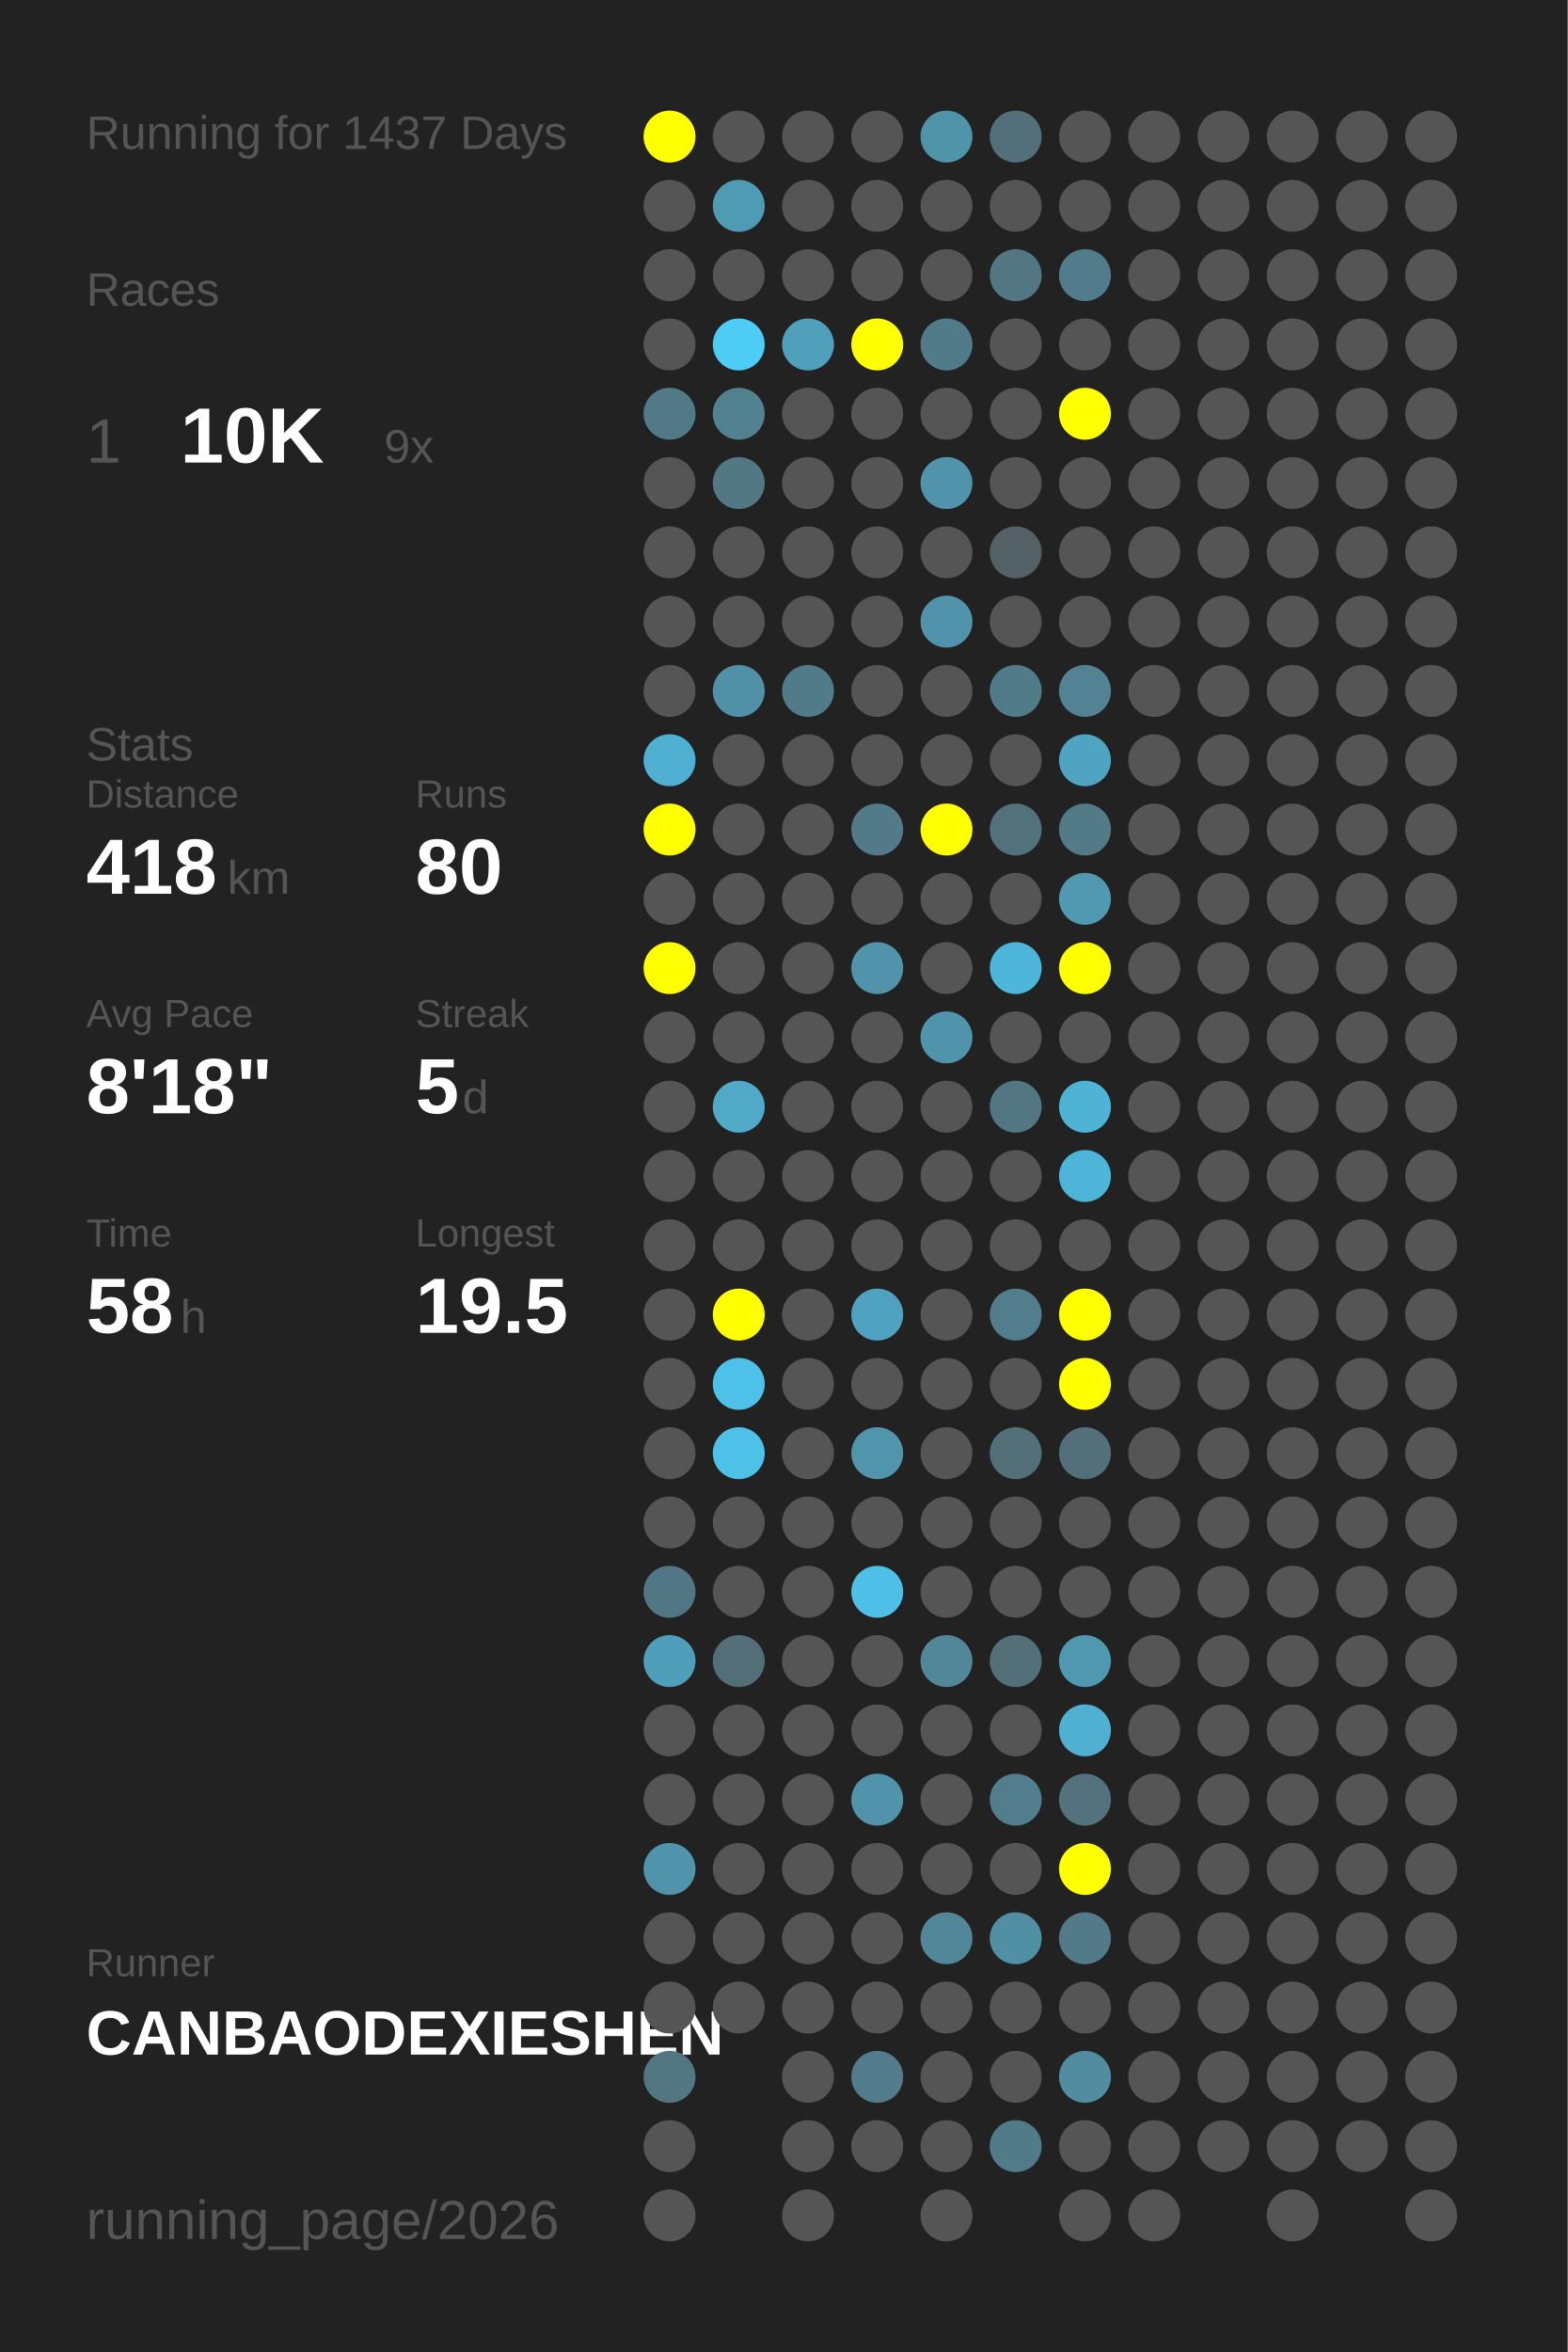
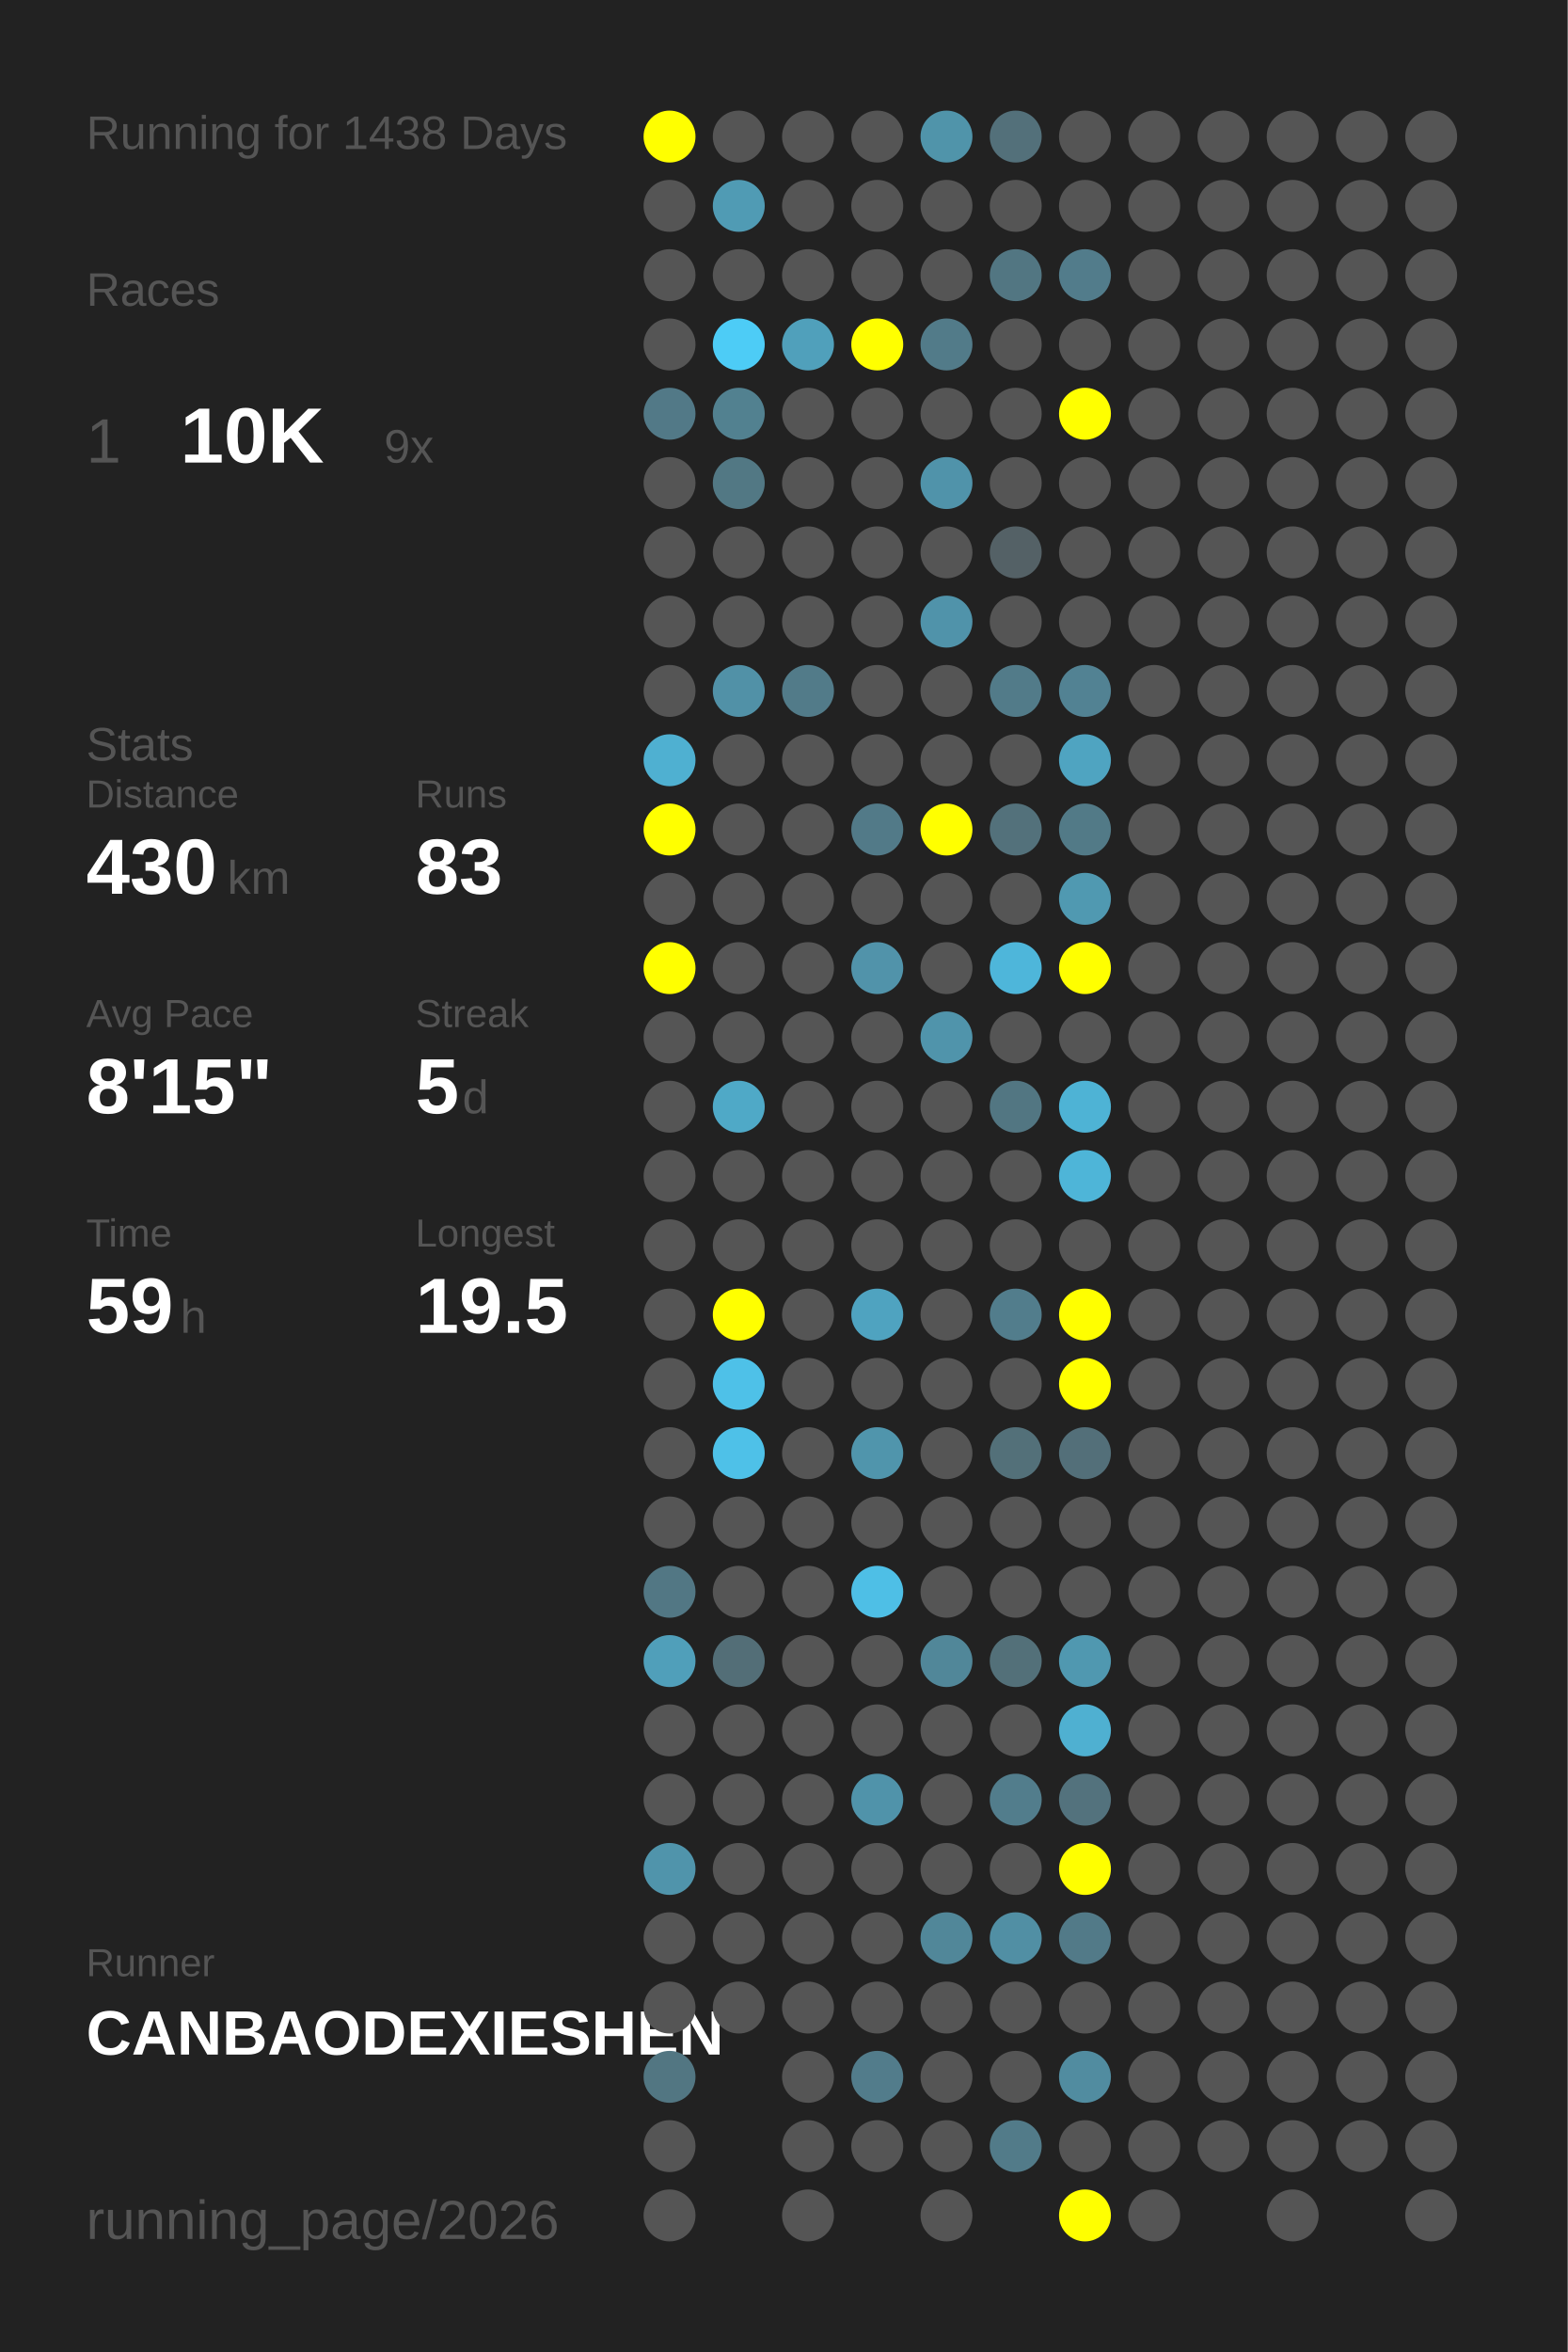
<svg xmlns="http://www.w3.org/2000/svg" baseProfile="full" height="300mm" version="1.1" viewBox="0,0,200,300" width="200mm">
  <defs />
  <rect fill="#222222" height="300" width="200" x="0" y="0" />
-   <text fill="#555555" style="font-size:6px; font-family:Arial;" x="11" y="19">Running for 1437 Days</text>
+   <text fill="#555555" style="font-size:6px; font-family:Arial;" x="11" y="19">Running for 1438 Days</text>
  <text fill="#555555" style="font-size:6px; font-family:Arial;" x="11" y="39">Races</text>
  <text fill="#555555" style="font-size:8px; font-family:Arial;" x="11" y="59">1</text>
  <text fill="#FFFFFF" style="font-size:10px; font-family:Arial; font-weight:bold;" x="23" y="59">10K</text>
  <text fill="#555555" style="font-size:6px; font-family:Arial;" x="49" y="59">9x</text>
  <text fill="#555555" style="font-size:6px; font-family:Arial;" x="11" y="97">Stats</text>
  <text fill="#555555" style="font-size:5px; font-family:Arial;" x="11" y="103">Distance</text>
-   <text fill="#FFFFFF" style="font-size:10px; font-family:Arial; font-weight:bold;" x="11" y="114">418</text>
+   <text fill="#FFFFFF" style="font-size:10px; font-family:Arial; font-weight:bold;" x="11" y="114">430</text>
  <text fill="#555555" style="font-size:6px; font-family:Arial;" x="29" y="114">km</text>
  <text fill="#555555" style="font-size:5px; font-family:Arial;" x="53" y="103">Runs</text>
-   <text fill="#FFFFFF" style="font-size:10px; font-family:Arial; font-weight:bold;" x="53" y="114">80</text>
+   <text fill="#FFFFFF" style="font-size:10px; font-family:Arial; font-weight:bold;" x="53" y="114">83</text>
  <text fill="#555555" style="font-size:5px; font-family:Arial;" x="11" y="131">Avg Pace</text>
-   <text fill="#FFFFFF" style="font-size:10px; font-family:Arial; font-weight:bold;" x="11" y="142">8'18"</text>
+   <text fill="#FFFFFF" style="font-size:10px; font-family:Arial; font-weight:bold;" x="11" y="142">8'15"</text>
  <text fill="#555555" style="font-size:5px; font-family:Arial;" x="53" y="131">Streak</text>
  <text fill="#FFFFFF" style="font-size:10px; font-family:Arial; font-weight:bold;" x="53" y="142">5</text>
  <text fill="#555555" style="font-size:6px; font-family:Arial;" x="59" y="142">d</text>
  <text fill="#555555" style="font-size:5px; font-family:Arial;" x="11" y="159">Time</text>
-   <text fill="#FFFFFF" style="font-size:10px; font-family:Arial; font-weight:bold;" x="11" y="170">58</text>
+   <text fill="#FFFFFF" style="font-size:10px; font-family:Arial; font-weight:bold;" x="11" y="170">59</text>
  <text fill="#555555" style="font-size:6px; font-family:Arial;" x="23" y="170">h</text>
  <text fill="#555555" style="font-size:5px; font-family:Arial;" x="53" y="159">Longest</text>
  <text fill="#FFFFFF" style="font-size:10px; font-family:Arial; font-weight:bold;" x="53" y="170">19.5</text>
  <text fill="#555555" style="font-size:5px; font-family:Arial;" x="11" y="252.065">Runner</text>
  <text fill="#FFFFFF" style="font-size:8px; font-family:Arial; font-weight:bold;" x="11" y="262.065">CANBAODEXIESHEN</text>
  <text fill="#555555" style="font-size:7px; font-family:Arial;" x="11" y="285.581">running_page/2026</text>
  <circle cx="85.417" cy="17.419" fill="#FFFF00" r="3.312" />
  <circle cx="85.417" cy="26.258" fill="#555555" r="3.312" />
  <circle cx="85.417" cy="35.097" fill="#555555" r="3.312" />
  <circle cx="85.417" cy="43.935" fill="#555555" r="3.312" />
  <circle cx="85.417" cy="52.774" fill="#527987" r="3.312" />
  <circle cx="85.417" cy="61.613" fill="#555555" r="3.312" />
  <circle cx="85.417" cy="70.452" fill="#555555" r="3.312" />
  <circle cx="85.417" cy="79.29" fill="#555555" r="3.312" />
  <circle cx="85.417" cy="88.129" fill="#555555" r="3.312" />
  <circle cx="85.417" cy="96.968" fill="#4fb0d1" r="3.312" />
  <circle cx="85.417" cy="105.806" fill="#FFFF00" r="3.312" />
  <circle cx="85.417" cy="114.645" fill="#555555" r="3.312" />
  <circle cx="85.417" cy="123.484" fill="#FFFF00" r="3.312" />
  <circle cx="85.417" cy="132.323" fill="#555555" r="3.312" />
  <circle cx="85.417" cy="141.161" fill="#555555" r="3.312" />
  <circle cx="85.417" cy="150" fill="#555555" r="3.312" />
  <circle cx="85.417" cy="158.839" fill="#555555" r="3.312" />
  <circle cx="85.417" cy="167.677" fill="#555555" r="3.312" />
  <circle cx="85.417" cy="176.516" fill="#555555" r="3.312" />
  <circle cx="85.417" cy="185.355" fill="#555555" r="3.312" />
  <circle cx="85.417" cy="194.194" fill="#555555" r="3.312" />
  <circle cx="85.417" cy="203.032" fill="#527784" r="3.312" />
  <circle cx="85.417" cy="211.871" fill="#509fba" r="3.312" />
  <circle cx="85.417" cy="220.71" fill="#555555" r="3.312" />
  <circle cx="85.417" cy="229.548" fill="#555555" r="3.312" />
  <circle cx="85.417" cy="238.387" fill="#5094ab" r="3.312" />
  <circle cx="85.417" cy="247.226" fill="#555555" r="3.312" />
  <circle cx="85.417" cy="256.065" fill="#555555" r="3.312" />
  <circle cx="85.417" cy="264.903" fill="#527682" r="3.312" />
  <circle cx="85.417" cy="273.742" fill="#555555" r="3.312" />
  <circle cx="85.417" cy="282.581" fill="#555555" r="3.312" />
  <circle cx="94.25" cy="17.419" fill="#555555" r="3.312" />
  <circle cx="94.25" cy="26.258" fill="#509bb4" r="3.312" />
  <circle cx="94.25" cy="35.097" fill="#555555" r="3.312" />
  <circle cx="94.25" cy="43.935" fill="#4dccf6" r="3.312" />
  <circle cx="94.25" cy="52.774" fill="#528190" r="3.312" />
  <circle cx="94.25" cy="61.613" fill="#527884" r="3.312" />
  <circle cx="94.25" cy="70.452" fill="#555555" r="3.312" />
  <circle cx="94.25" cy="79.29" fill="#555555" r="3.312" />
  <circle cx="94.25" cy="88.129" fill="#5191a7" r="3.312" />
  <circle cx="94.25" cy="96.968" fill="#555555" r="3.312" />
  <circle cx="94.25" cy="105.806" fill="#555555" r="3.312" />
  <circle cx="94.25" cy="114.645" fill="#555555" r="3.312" />
  <circle cx="94.25" cy="123.484" fill="#555555" r="3.312" />
  <circle cx="94.25" cy="132.323" fill="#555555" r="3.312" />
  <circle cx="94.25" cy="141.161" fill="#4fa9c7" r="3.312" />
  <circle cx="94.25" cy="150" fill="#555555" r="3.312" />
  <circle cx="94.25" cy="158.839" fill="#555555" r="3.312" />
  <circle cx="94.25" cy="167.677" fill="#FFFF00" r="3.312" />
  <circle cx="94.25" cy="176.516" fill="#4ec1e8" r="3.312" />
  <circle cx="94.25" cy="185.355" fill="#4ec1e8" r="3.312" />
  <circle cx="94.25" cy="194.194" fill="#555555" r="3.312" />
  <circle cx="94.25" cy="203.032" fill="#555555" r="3.312" />
  <circle cx="94.25" cy="211.871" fill="#536e77" r="3.312" />
  <circle cx="94.25" cy="220.71" fill="#555555" r="3.312" />
  <circle cx="94.25" cy="229.548" fill="#555555" r="3.312" />
  <circle cx="94.25" cy="238.387" fill="#555555" r="3.312" />
  <circle cx="94.25" cy="247.226" fill="#555555" r="3.312" />
  <circle cx="94.25" cy="256.065" fill="#555555" r="3.312" />
  <circle cx="103.083" cy="17.419" fill="#555555" r="3.312" />
  <circle cx="103.083" cy="26.258" fill="#555555" r="3.312" />
  <circle cx="103.083" cy="35.097" fill="#555555" r="3.312" />
  <circle cx="103.083" cy="43.935" fill="#50a0bb" r="3.312" />
  <circle cx="103.083" cy="52.774" fill="#555555" r="3.312" />
  <circle cx="103.083" cy="61.613" fill="#555555" r="3.312" />
  <circle cx="103.083" cy="70.452" fill="#555555" r="3.312" />
  <circle cx="103.083" cy="79.29" fill="#555555" r="3.312" />
  <circle cx="103.083" cy="88.129" fill="#527b89" r="3.312" />
  <circle cx="103.083" cy="96.968" fill="#555555" r="3.312" />
  <circle cx="103.083" cy="105.806" fill="#555555" r="3.312" />
  <circle cx="103.083" cy="114.645" fill="#555555" r="3.312" />
  <circle cx="103.083" cy="123.484" fill="#555555" r="3.312" />
  <circle cx="103.083" cy="132.323" fill="#555555" r="3.312" />
  <circle cx="103.083" cy="141.161" fill="#555555" r="3.312" />
  <circle cx="103.083" cy="150" fill="#555555" r="3.312" />
  <circle cx="103.083" cy="158.839" fill="#555555" r="3.312" />
  <circle cx="103.083" cy="167.677" fill="#555555" r="3.312" />
  <circle cx="103.083" cy="176.516" fill="#555555" r="3.312" />
  <circle cx="103.083" cy="185.355" fill="#555555" r="3.312" />
  <circle cx="103.083" cy="194.194" fill="#555555" r="3.312" />
  <circle cx="103.083" cy="203.032" fill="#555555" r="3.312" />
  <circle cx="103.083" cy="211.871" fill="#555555" r="3.312" />
  <circle cx="103.083" cy="220.71" fill="#555555" r="3.312" />
  <circle cx="103.083" cy="229.548" fill="#555555" r="3.312" />
  <circle cx="103.083" cy="238.387" fill="#555555" r="3.312" />
  <circle cx="103.083" cy="247.226" fill="#555555" r="3.312" />
  <circle cx="103.083" cy="256.065" fill="#555555" r="3.312" />
  <circle cx="103.083" cy="264.903" fill="#555555" r="3.312" />
  <circle cx="103.083" cy="273.742" fill="#555555" r="3.312" />
  <circle cx="103.083" cy="282.581" fill="#555555" r="3.312" />
  <circle cx="111.917" cy="17.419" fill="#555555" r="3.312" />
  <circle cx="111.917" cy="26.258" fill="#555555" r="3.312" />
  <circle cx="111.917" cy="35.097" fill="#555555" r="3.312" />
  <circle cx="111.917" cy="43.935" fill="#FFFF00" r="3.312" />
  <circle cx="111.917" cy="52.774" fill="#555555" r="3.312" />
  <circle cx="111.917" cy="61.613" fill="#555555" r="3.312" />
  <circle cx="111.917" cy="70.452" fill="#555555" r="3.312" />
  <circle cx="111.917" cy="79.29" fill="#555555" r="3.312" />
  <circle cx="111.917" cy="88.129" fill="#555555" r="3.312" />
  <circle cx="111.917" cy="96.968" fill="#555555" r="3.312" />
  <circle cx="111.917" cy="105.806" fill="#527a88" r="3.312" />
  <circle cx="111.917" cy="114.645" fill="#555555" r="3.312" />
  <circle cx="111.917" cy="123.484" fill="#5193aa" r="3.312" />
  <circle cx="111.917" cy="132.323" fill="#555555" r="3.312" />
  <circle cx="111.917" cy="141.161" fill="#555555" r="3.312" />
  <circle cx="111.917" cy="150" fill="#555555" r="3.312" />
  <circle cx="111.917" cy="158.839" fill="#555555" r="3.312" />
  <circle cx="111.917" cy="167.677" fill="#4fa3c0" r="3.312" />
  <circle cx="111.917" cy="176.516" fill="#555555" r="3.312" />
  <circle cx="111.917" cy="185.355" fill="#5095ac" r="3.312" />
  <circle cx="111.917" cy="194.194" fill="#555555" r="3.312" />
  <circle cx="111.917" cy="203.032" fill="#4ebfe6" r="3.312" />
  <circle cx="111.917" cy="211.871" fill="#555555" r="3.312" />
  <circle cx="111.917" cy="220.71" fill="#555555" r="3.312" />
  <circle cx="111.917" cy="229.548" fill="#5093aa" r="3.312" />
  <circle cx="111.917" cy="238.387" fill="#555555" r="3.312" />
  <circle cx="111.917" cy="247.226" fill="#555555" r="3.312" />
  <circle cx="111.917" cy="256.065" fill="#555555" r="3.312" />
  <circle cx="111.917" cy="264.903" fill="#527c8b" r="3.312" />
  <circle cx="111.917" cy="273.742" fill="#555555" r="3.312" />
  <circle cx="120.75" cy="17.419" fill="#5094aa" r="3.312" />
  <circle cx="120.75" cy="26.258" fill="#555555" r="3.312" />
  <circle cx="120.75" cy="35.097" fill="#555555" r="3.312" />
  <circle cx="120.75" cy="43.935" fill="#527b89" r="3.312" />
  <circle cx="120.75" cy="52.774" fill="#555555" r="3.312" />
  <circle cx="120.75" cy="61.613" fill="#5093aa" r="3.312" />
  <circle cx="120.75" cy="70.452" fill="#555555" r="3.312" />
  <circle cx="120.75" cy="79.29" fill="#5093aa" r="3.312" />
  <circle cx="120.75" cy="88.129" fill="#555555" r="3.312" />
  <circle cx="120.75" cy="96.968" fill="#555555" r="3.312" />
  <circle cx="120.75" cy="105.806" fill="#FFFF00" r="3.312" />
  <circle cx="120.75" cy="114.645" fill="#555555" r="3.312" />
  <circle cx="120.75" cy="123.484" fill="#555555" r="3.312" />
  <circle cx="120.75" cy="132.323" fill="#5094ab" r="3.312" />
  <circle cx="120.75" cy="141.161" fill="#555555" r="3.312" />
  <circle cx="120.75" cy="150" fill="#555555" r="3.312" />
  <circle cx="120.75" cy="158.839" fill="#555555" r="3.312" />
  <circle cx="120.75" cy="167.677" fill="#555555" r="3.312" />
  <circle cx="120.75" cy="176.516" fill="#555555" r="3.312" />
  <circle cx="120.75" cy="185.355" fill="#555555" r="3.312" />
  <circle cx="120.75" cy="194.194" fill="#555555" r="3.312" />
  <circle cx="120.75" cy="203.032" fill="#555555" r="3.312" />
  <circle cx="120.75" cy="211.871" fill="#518799" r="3.312" />
  <circle cx="120.75" cy="220.71" fill="#555555" r="3.312" />
  <circle cx="120.75" cy="229.548" fill="#555555" r="3.312" />
  <circle cx="120.75" cy="238.387" fill="#555555" r="3.312" />
  <circle cx="120.75" cy="247.226" fill="#518799" r="3.312" />
  <circle cx="120.75" cy="256.065" fill="#555555" r="3.312" />
  <circle cx="120.75" cy="264.903" fill="#555555" r="3.312" />
  <circle cx="120.75" cy="273.742" fill="#555555" r="3.312" />
  <circle cx="120.75" cy="282.581" fill="#555555" r="3.312" />
  <circle cx="129.583" cy="17.419" fill="#53707a" r="3.312" />
  <circle cx="129.583" cy="26.258" fill="#555555" r="3.312" />
  <circle cx="129.583" cy="35.097" fill="#527682" r="3.312" />
  <circle cx="129.583" cy="43.935" fill="#555555" r="3.312" />
  <circle cx="129.583" cy="52.774" fill="#555555" r="3.312" />
  <circle cx="129.583" cy="61.613" fill="#555555" r="3.312" />
  <circle cx="129.583" cy="70.452" fill="#546166" r="3.312" />
  <circle cx="129.583" cy="79.29" fill="#555555" r="3.312" />
  <circle cx="129.583" cy="88.129" fill="#527b89" r="3.312" />
  <circle cx="129.583" cy="96.968" fill="#555555" r="3.312" />
  <circle cx="129.583" cy="105.806" fill="#53717b" r="3.312" />
  <circle cx="129.583" cy="114.645" fill="#555555" r="3.312" />
  <circle cx="129.583" cy="123.484" fill="#4eb6da" r="3.312" />
  <circle cx="129.583" cy="132.323" fill="#555555" r="3.312" />
  <circle cx="129.583" cy="141.161" fill="#527682" r="3.312" />
  <circle cx="129.583" cy="150" fill="#555555" r="3.312" />
  <circle cx="129.583" cy="158.839" fill="#555555" r="3.312" />
  <circle cx="129.583" cy="167.677" fill="#527d8c" r="3.312" />
  <circle cx="129.583" cy="176.516" fill="#555555" r="3.312" />
  <circle cx="129.583" cy="185.355" fill="#537079" r="3.312" />
  <circle cx="129.583" cy="194.194" fill="#555555" r="3.312" />
  <circle cx="129.583" cy="203.032" fill="#555555" r="3.312" />
  <circle cx="129.583" cy="211.871" fill="#537079" r="3.312" />
  <circle cx="129.583" cy="220.71" fill="#555555" r="3.312" />
  <circle cx="129.583" cy="229.548" fill="#527d8c" r="3.312" />
  <circle cx="129.583" cy="238.387" fill="#555555" r="3.312" />
  <circle cx="129.583" cy="247.226" fill="#518fa4" r="3.312" />
  <circle cx="129.583" cy="256.065" fill="#555555" r="3.312" />
  <circle cx="129.583" cy="264.903" fill="#555555" r="3.312" />
  <circle cx="129.583" cy="273.742" fill="#527b89" r="3.312" />
  <circle cx="138.417" cy="17.419" fill="#555555" r="3.312" />
  <circle cx="138.417" cy="26.258" fill="#555555" r="3.312" />
  <circle cx="138.417" cy="35.097" fill="#527c8b" r="3.312" />
  <circle cx="138.417" cy="43.935" fill="#555555" r="3.312" />
  <circle cx="138.417" cy="52.774" fill="#FFFF00" r="3.312" />
  <circle cx="138.417" cy="61.613" fill="#555555" r="3.312" />
  <circle cx="138.417" cy="70.452" fill="#555555" r="3.312" />
  <circle cx="138.417" cy="79.29" fill="#555555" r="3.312" />
  <circle cx="138.417" cy="88.129" fill="#528293" r="3.312" />
  <circle cx="138.417" cy="96.968" fill="#4fa4c1" r="3.312" />
  <circle cx="138.417" cy="105.806" fill="#527a87" r="3.312" />
  <circle cx="138.417" cy="114.645" fill="#5099b1" r="3.312" />
  <circle cx="138.417" cy="123.484" fill="#FFFF00" r="3.312" />
  <circle cx="138.417" cy="132.323" fill="#555555" r="3.312" />
  <circle cx="138.417" cy="141.161" fill="#4eb3d5" r="3.312" />
  <circle cx="138.417" cy="150" fill="#4eb5d8" r="3.312" />
  <circle cx="138.417" cy="158.839" fill="#555555" r="3.312" />
  <circle cx="138.417" cy="167.677" fill="#FFFF00" r="3.312" />
  <circle cx="138.417" cy="176.516" fill="#FFFF00" r="3.312" />
  <circle cx="138.417" cy="185.355" fill="#536f79" r="3.312" />
  <circle cx="138.417" cy="194.194" fill="#555555" r="3.312" />
  <circle cx="138.417" cy="203.032" fill="#555555" r="3.312" />
  <circle cx="138.417" cy="211.871" fill="#5098b0" r="3.312" />
  <circle cx="138.417" cy="220.71" fill="#4fb0d1" r="3.312" />
  <circle cx="138.417" cy="229.548" fill="#53727d" r="3.312" />
  <circle cx="138.417" cy="238.387" fill="#FFFF00" r="3.312" />
  <circle cx="138.417" cy="247.226" fill="#527a88" r="3.312" />
  <circle cx="138.417" cy="256.065" fill="#555555" r="3.312" />
  <circle cx="138.417" cy="264.903" fill="#518ca0" r="3.312" />
  <circle cx="138.417" cy="273.742" fill="#555555" r="3.312" />
-   <circle cx="138.417" cy="282.581" fill="#555555" r="3.312" />
+   <circle cx="138.417" cy="282.581" fill="#FFFF00" r="3.312" />
  <circle cx="147.25" cy="17.419" fill="#555555" r="3.312" />
  <circle cx="147.25" cy="26.258" fill="#555555" r="3.312" />
  <circle cx="147.25" cy="35.097" fill="#555555" r="3.312" />
  <circle cx="147.25" cy="43.935" fill="#555555" r="3.312" />
  <circle cx="147.25" cy="52.774" fill="#555555" r="3.312" />
  <circle cx="147.25" cy="61.613" fill="#555555" r="3.312" />
  <circle cx="147.25" cy="70.452" fill="#555555" r="3.312" />
  <circle cx="147.25" cy="79.29" fill="#555555" r="3.312" />
  <circle cx="147.25" cy="88.129" fill="#555555" r="3.312" />
  <circle cx="147.25" cy="96.968" fill="#555555" r="3.312" />
  <circle cx="147.25" cy="105.806" fill="#555555" r="3.312" />
  <circle cx="147.25" cy="114.645" fill="#555555" r="3.312" />
  <circle cx="147.25" cy="123.484" fill="#555555" r="3.312" />
  <circle cx="147.25" cy="132.323" fill="#555555" r="3.312" />
  <circle cx="147.25" cy="141.161" fill="#555555" r="3.312" />
  <circle cx="147.25" cy="150" fill="#555555" r="3.312" />
  <circle cx="147.25" cy="158.839" fill="#555555" r="3.312" />
  <circle cx="147.25" cy="167.677" fill="#555555" r="3.312" />
  <circle cx="147.25" cy="176.516" fill="#555555" r="3.312" />
  <circle cx="147.25" cy="185.355" fill="#555555" r="3.312" />
  <circle cx="147.25" cy="194.194" fill="#555555" r="3.312" />
  <circle cx="147.25" cy="203.032" fill="#555555" r="3.312" />
  <circle cx="147.25" cy="211.871" fill="#555555" r="3.312" />
  <circle cx="147.25" cy="220.71" fill="#555555" r="3.312" />
  <circle cx="147.25" cy="229.548" fill="#555555" r="3.312" />
  <circle cx="147.25" cy="238.387" fill="#555555" r="3.312" />
  <circle cx="147.25" cy="247.226" fill="#555555" r="3.312" />
  <circle cx="147.25" cy="256.065" fill="#555555" r="3.312" />
  <circle cx="147.25" cy="264.903" fill="#555555" r="3.312" />
  <circle cx="147.25" cy="273.742" fill="#555555" r="3.312" />
  <circle cx="147.25" cy="282.581" fill="#555555" r="3.312" />
  <circle cx="156.083" cy="17.419" fill="#555555" r="3.312" />
  <circle cx="156.083" cy="26.258" fill="#555555" r="3.312" />
  <circle cx="156.083" cy="35.097" fill="#555555" r="3.312" />
  <circle cx="156.083" cy="43.935" fill="#555555" r="3.312" />
  <circle cx="156.083" cy="52.774" fill="#555555" r="3.312" />
  <circle cx="156.083" cy="61.613" fill="#555555" r="3.312" />
  <circle cx="156.083" cy="70.452" fill="#555555" r="3.312" />
  <circle cx="156.083" cy="79.29" fill="#555555" r="3.312" />
  <circle cx="156.083" cy="88.129" fill="#555555" r="3.312" />
  <circle cx="156.083" cy="96.968" fill="#555555" r="3.312" />
  <circle cx="156.083" cy="105.806" fill="#555555" r="3.312" />
  <circle cx="156.083" cy="114.645" fill="#555555" r="3.312" />
  <circle cx="156.083" cy="123.484" fill="#555555" r="3.312" />
  <circle cx="156.083" cy="132.323" fill="#555555" r="3.312" />
  <circle cx="156.083" cy="141.161" fill="#555555" r="3.312" />
  <circle cx="156.083" cy="150" fill="#555555" r="3.312" />
  <circle cx="156.083" cy="158.839" fill="#555555" r="3.312" />
  <circle cx="156.083" cy="167.677" fill="#555555" r="3.312" />
  <circle cx="156.083" cy="176.516" fill="#555555" r="3.312" />
  <circle cx="156.083" cy="185.355" fill="#555555" r="3.312" />
  <circle cx="156.083" cy="194.194" fill="#555555" r="3.312" />
  <circle cx="156.083" cy="203.032" fill="#555555" r="3.312" />
  <circle cx="156.083" cy="211.871" fill="#555555" r="3.312" />
  <circle cx="156.083" cy="220.71" fill="#555555" r="3.312" />
  <circle cx="156.083" cy="229.548" fill="#555555" r="3.312" />
  <circle cx="156.083" cy="238.387" fill="#555555" r="3.312" />
  <circle cx="156.083" cy="247.226" fill="#555555" r="3.312" />
  <circle cx="156.083" cy="256.065" fill="#555555" r="3.312" />
  <circle cx="156.083" cy="264.903" fill="#555555" r="3.312" />
  <circle cx="156.083" cy="273.742" fill="#555555" r="3.312" />
  <circle cx="164.917" cy="17.419" fill="#555555" r="3.312" />
  <circle cx="164.917" cy="26.258" fill="#555555" r="3.312" />
  <circle cx="164.917" cy="35.097" fill="#555555" r="3.312" />
  <circle cx="164.917" cy="43.935" fill="#555555" r="3.312" />
  <circle cx="164.917" cy="52.774" fill="#555555" r="3.312" />
  <circle cx="164.917" cy="61.613" fill="#555555" r="3.312" />
  <circle cx="164.917" cy="70.452" fill="#555555" r="3.312" />
  <circle cx="164.917" cy="79.29" fill="#555555" r="3.312" />
  <circle cx="164.917" cy="88.129" fill="#555555" r="3.312" />
  <circle cx="164.917" cy="96.968" fill="#555555" r="3.312" />
  <circle cx="164.917" cy="105.806" fill="#555555" r="3.312" />
  <circle cx="164.917" cy="114.645" fill="#555555" r="3.312" />
  <circle cx="164.917" cy="123.484" fill="#555555" r="3.312" />
  <circle cx="164.917" cy="132.323" fill="#555555" r="3.312" />
  <circle cx="164.917" cy="141.161" fill="#555555" r="3.312" />
  <circle cx="164.917" cy="150" fill="#555555" r="3.312" />
  <circle cx="164.917" cy="158.839" fill="#555555" r="3.312" />
  <circle cx="164.917" cy="167.677" fill="#555555" r="3.312" />
  <circle cx="164.917" cy="176.516" fill="#555555" r="3.312" />
  <circle cx="164.917" cy="185.355" fill="#555555" r="3.312" />
  <circle cx="164.917" cy="194.194" fill="#555555" r="3.312" />
  <circle cx="164.917" cy="203.032" fill="#555555" r="3.312" />
  <circle cx="164.917" cy="211.871" fill="#555555" r="3.312" />
  <circle cx="164.917" cy="220.71" fill="#555555" r="3.312" />
  <circle cx="164.917" cy="229.548" fill="#555555" r="3.312" />
  <circle cx="164.917" cy="238.387" fill="#555555" r="3.312" />
  <circle cx="164.917" cy="247.226" fill="#555555" r="3.312" />
  <circle cx="164.917" cy="256.065" fill="#555555" r="3.312" />
  <circle cx="164.917" cy="264.903" fill="#555555" r="3.312" />
  <circle cx="164.917" cy="273.742" fill="#555555" r="3.312" />
  <circle cx="164.917" cy="282.581" fill="#555555" r="3.312" />
  <circle cx="173.75" cy="17.419" fill="#555555" r="3.312" />
  <circle cx="173.75" cy="26.258" fill="#555555" r="3.312" />
  <circle cx="173.75" cy="35.097" fill="#555555" r="3.312" />
  <circle cx="173.75" cy="43.935" fill="#555555" r="3.312" />
  <circle cx="173.75" cy="52.774" fill="#555555" r="3.312" />
  <circle cx="173.75" cy="61.613" fill="#555555" r="3.312" />
  <circle cx="173.75" cy="70.452" fill="#555555" r="3.312" />
  <circle cx="173.75" cy="79.29" fill="#555555" r="3.312" />
  <circle cx="173.75" cy="88.129" fill="#555555" r="3.312" />
  <circle cx="173.75" cy="96.968" fill="#555555" r="3.312" />
  <circle cx="173.75" cy="105.806" fill="#555555" r="3.312" />
  <circle cx="173.75" cy="114.645" fill="#555555" r="3.312" />
  <circle cx="173.75" cy="123.484" fill="#555555" r="3.312" />
  <circle cx="173.75" cy="132.323" fill="#555555" r="3.312" />
  <circle cx="173.75" cy="141.161" fill="#555555" r="3.312" />
  <circle cx="173.75" cy="150" fill="#555555" r="3.312" />
  <circle cx="173.75" cy="158.839" fill="#555555" r="3.312" />
  <circle cx="173.75" cy="167.677" fill="#555555" r="3.312" />
  <circle cx="173.75" cy="176.516" fill="#555555" r="3.312" />
  <circle cx="173.75" cy="185.355" fill="#555555" r="3.312" />
  <circle cx="173.75" cy="194.194" fill="#555555" r="3.312" />
  <circle cx="173.75" cy="203.032" fill="#555555" r="3.312" />
  <circle cx="173.75" cy="211.871" fill="#555555" r="3.312" />
  <circle cx="173.75" cy="220.71" fill="#555555" r="3.312" />
  <circle cx="173.75" cy="229.548" fill="#555555" r="3.312" />
  <circle cx="173.75" cy="238.387" fill="#555555" r="3.312" />
  <circle cx="173.75" cy="247.226" fill="#555555" r="3.312" />
  <circle cx="173.75" cy="256.065" fill="#555555" r="3.312" />
  <circle cx="173.75" cy="264.903" fill="#555555" r="3.312" />
  <circle cx="173.75" cy="273.742" fill="#555555" r="3.312" />
  <circle cx="182.583" cy="17.419" fill="#555555" r="3.312" />
  <circle cx="182.583" cy="26.258" fill="#555555" r="3.312" />
  <circle cx="182.583" cy="35.097" fill="#555555" r="3.312" />
  <circle cx="182.583" cy="43.935" fill="#555555" r="3.312" />
  <circle cx="182.583" cy="52.774" fill="#555555" r="3.312" />
  <circle cx="182.583" cy="61.613" fill="#555555" r="3.312" />
  <circle cx="182.583" cy="70.452" fill="#555555" r="3.312" />
  <circle cx="182.583" cy="79.29" fill="#555555" r="3.312" />
  <circle cx="182.583" cy="88.129" fill="#555555" r="3.312" />
  <circle cx="182.583" cy="96.968" fill="#555555" r="3.312" />
  <circle cx="182.583" cy="105.806" fill="#555555" r="3.312" />
  <circle cx="182.583" cy="114.645" fill="#555555" r="3.312" />
  <circle cx="182.583" cy="123.484" fill="#555555" r="3.312" />
  <circle cx="182.583" cy="132.323" fill="#555555" r="3.312" />
  <circle cx="182.583" cy="141.161" fill="#555555" r="3.312" />
  <circle cx="182.583" cy="150" fill="#555555" r="3.312" />
  <circle cx="182.583" cy="158.839" fill="#555555" r="3.312" />
  <circle cx="182.583" cy="167.677" fill="#555555" r="3.312" />
  <circle cx="182.583" cy="176.516" fill="#555555" r="3.312" />
  <circle cx="182.583" cy="185.355" fill="#555555" r="3.312" />
  <circle cx="182.583" cy="194.194" fill="#555555" r="3.312" />
  <circle cx="182.583" cy="203.032" fill="#555555" r="3.312" />
  <circle cx="182.583" cy="211.871" fill="#555555" r="3.312" />
  <circle cx="182.583" cy="220.71" fill="#555555" r="3.312" />
  <circle cx="182.583" cy="229.548" fill="#555555" r="3.312" />
  <circle cx="182.583" cy="238.387" fill="#555555" r="3.312" />
  <circle cx="182.583" cy="247.226" fill="#555555" r="3.312" />
  <circle cx="182.583" cy="256.065" fill="#555555" r="3.312" />
  <circle cx="182.583" cy="264.903" fill="#555555" r="3.312" />
  <circle cx="182.583" cy="273.742" fill="#555555" r="3.312" />
  <circle cx="182.583" cy="282.581" fill="#555555" r="3.312" />
</svg>
